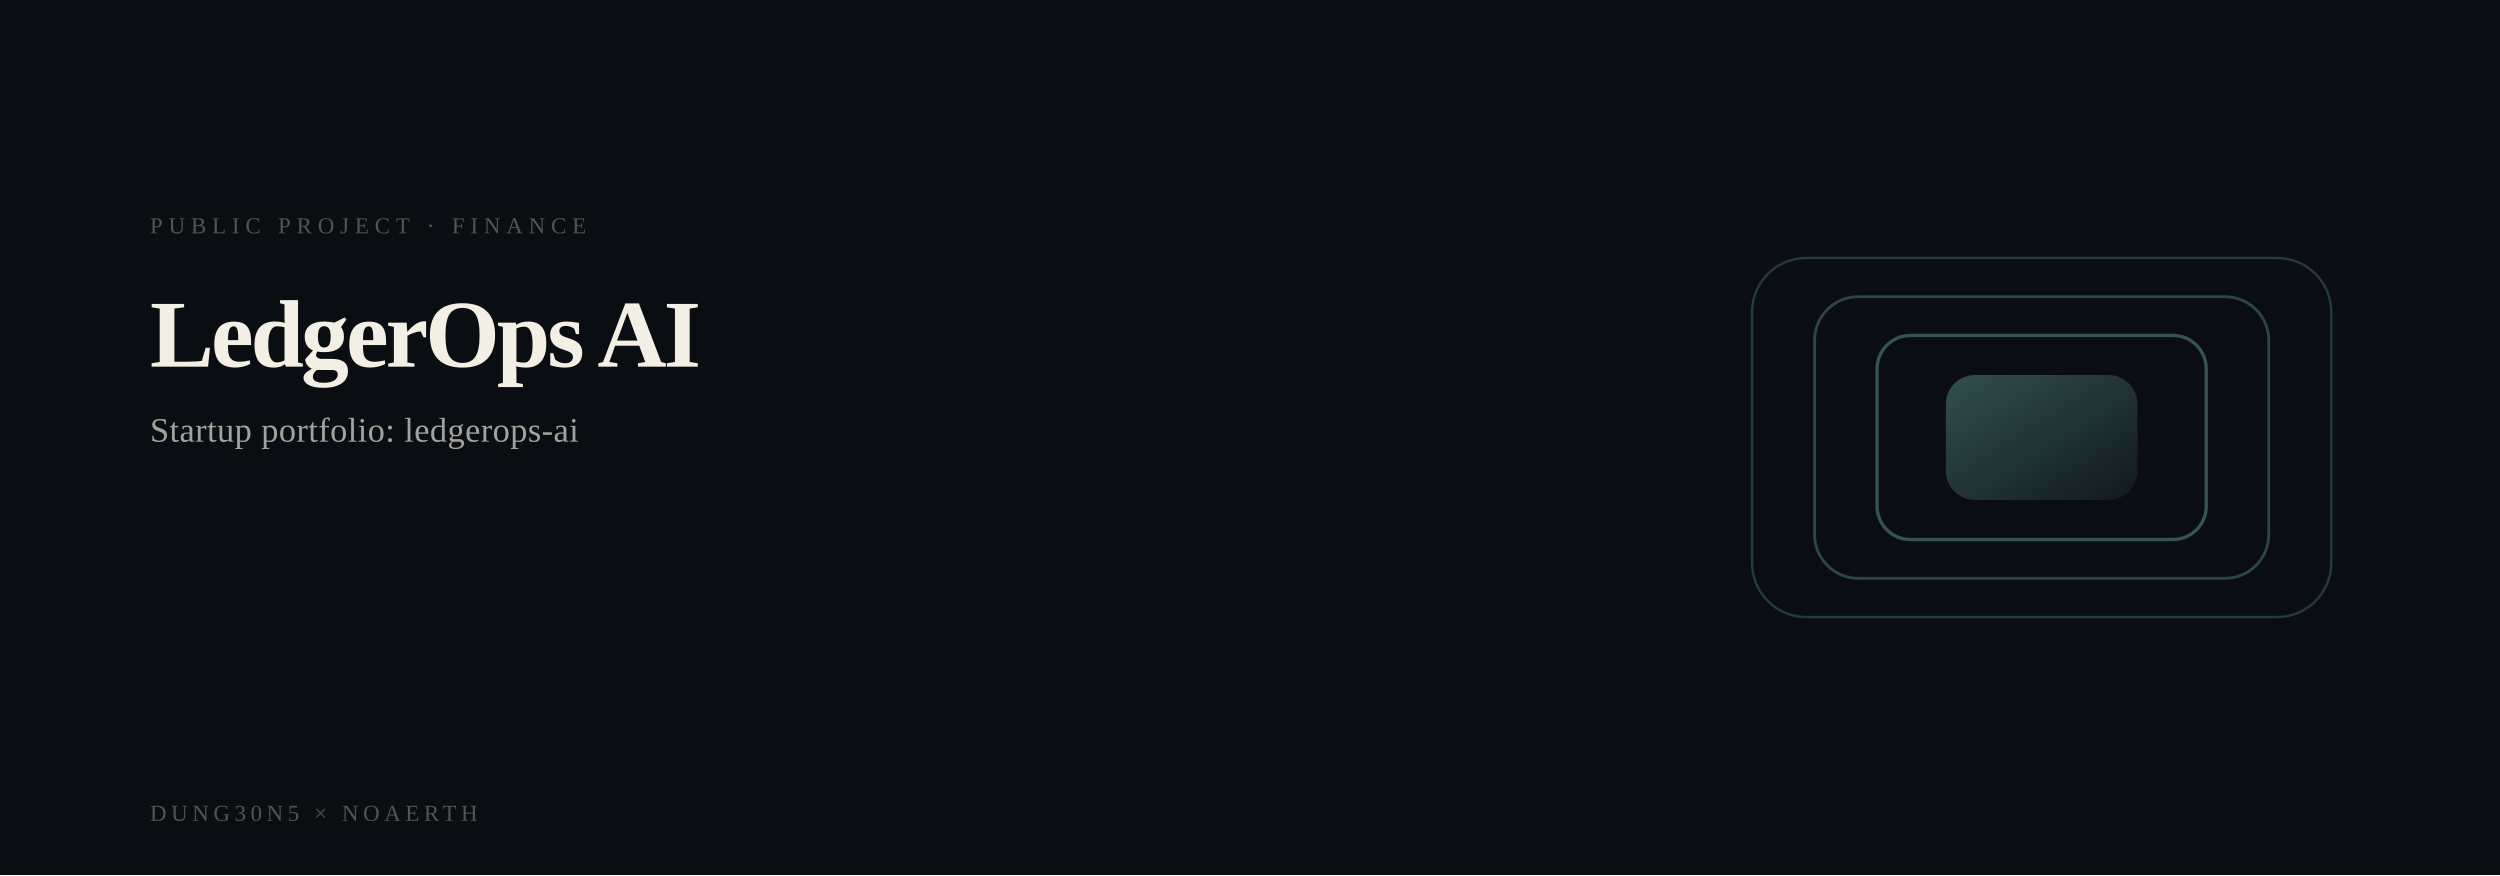
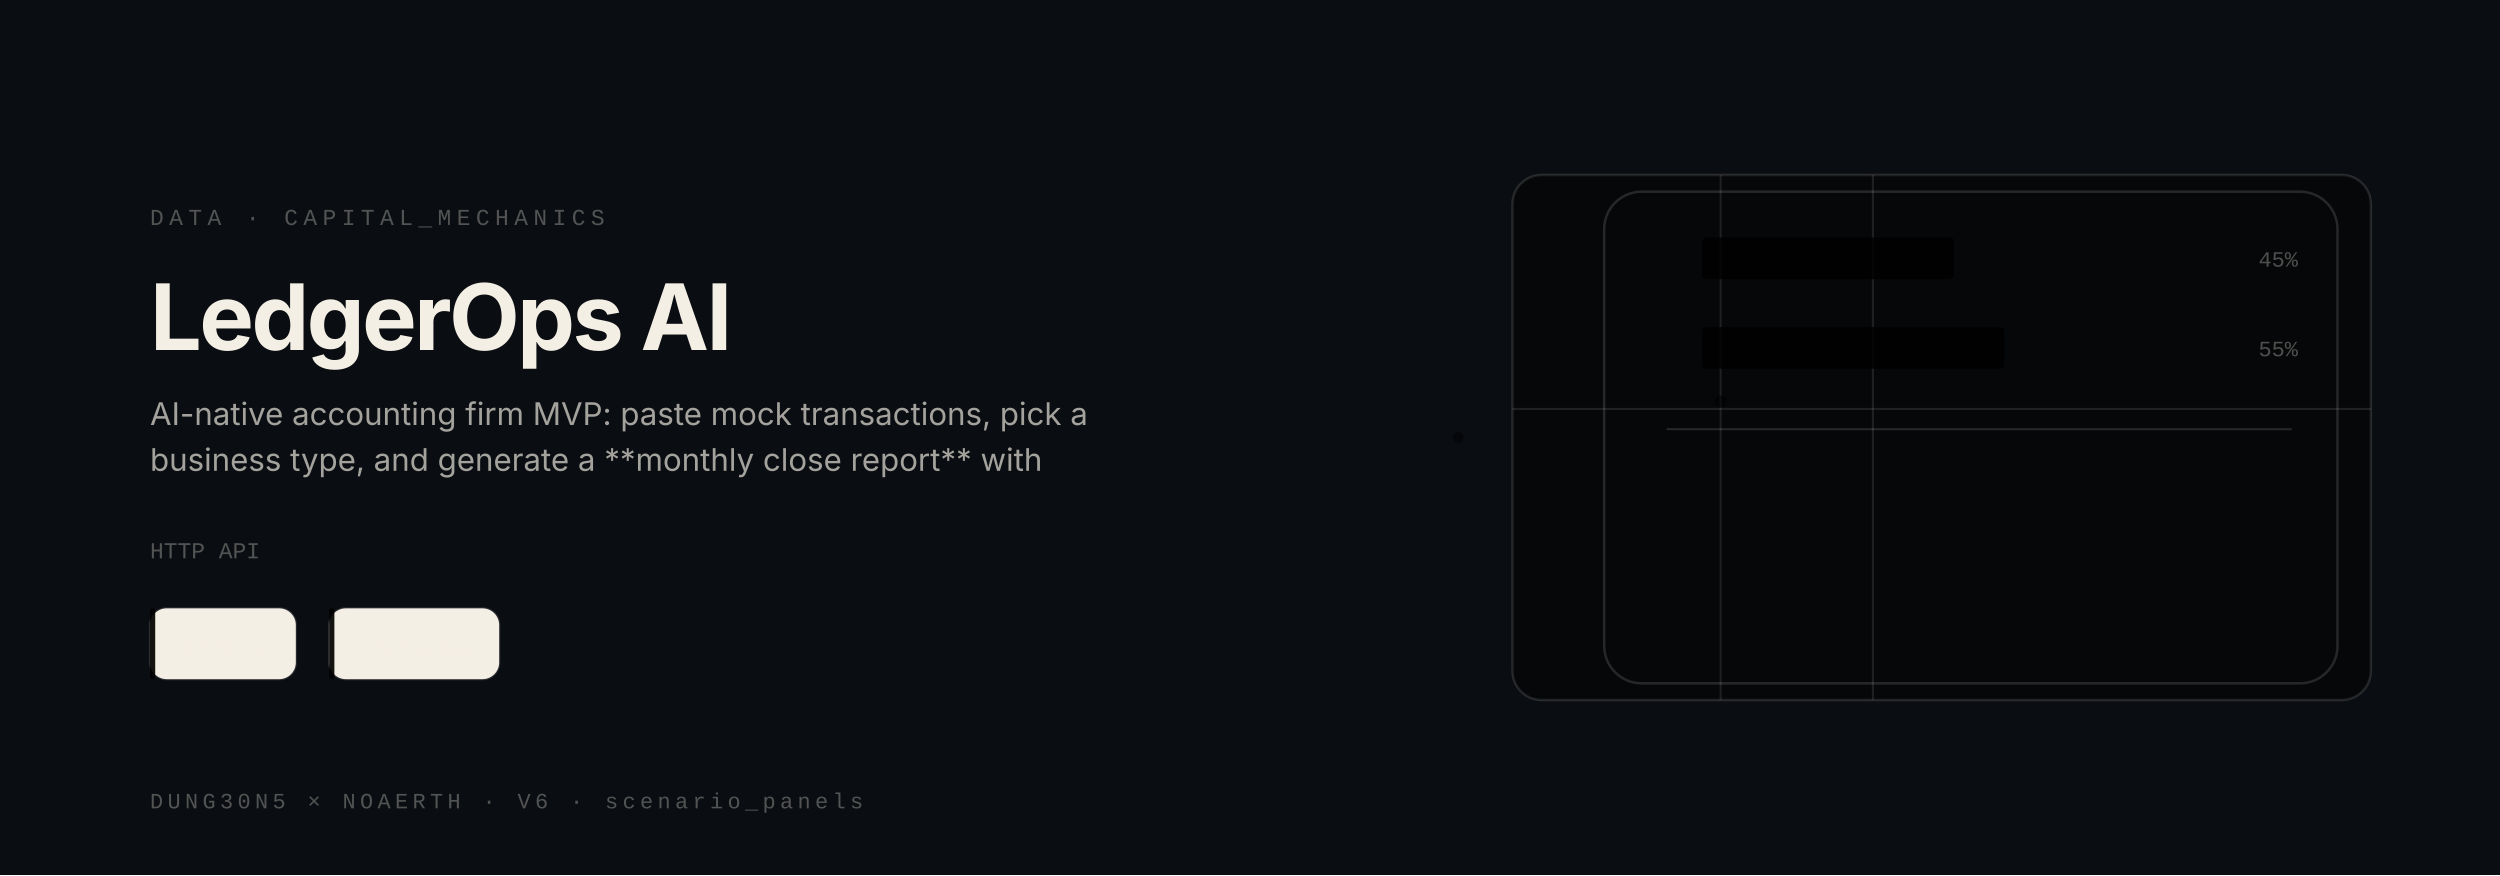
- <svg xmlns="http://www.w3.org/2000/svg" viewBox="0 0 1200 420" width="1200" height="420" role="img" aria-label="LedgerOps AI: ledger columns with allocation flow between them. Motion depicts capital enters, allocates across positions, and settles into an outcome.">
-   <defs>
-     <linearGradient id="hero-ledgerops-ai-dark-a" x1="0" y1="0" x2="1" y2="1">
-       <stop offset="0" stop-color="#7fd1c1" stop-opacity="0.85" />
-       <stop offset="1" stop-color="#7fd1c1" stop-opacity="0.15" />
-     </linearGradient>
-   </defs>
+ <svg xmlns="http://www.w3.org/2000/svg" viewBox="0 0 1200 420" width="1200" height="420" role="img" aria-label="LedgerOps AI: value enters, allocates across positions, and settles">
  <rect width="1200" height="420" fill="#0a0d12" />
-   <rect x="901" y="161.02" width="158" height="97.96" rx="16" fill="none" stroke="#7fd1c1" stroke-width="1.60" opacity="0.36" />
-   <rect x="871" y="142.42" width="218" height="135.16" rx="21" fill="none" stroke="#7fd1c1" stroke-width="1.38" opacity="0.29" />
-   <rect x="841" y="123.82" width="278" height="172.36" rx="26" fill="none" stroke="#7fd1c1" stroke-width="1.16" opacity="0.23" />
-   <rect x="934" y="180" width="92" height="60" rx="14" fill="url(#hero-ledgerops-ai-dark-a)" opacity="0.40" />
-   <text x="72" y="112" fill="#f4efe44f" font-size="11" letter-spacing="2.8">PUBLIC PROJECT · FINANCE</text>
-   <text x="72" y="176" fill="#f4efe4" font-size="46" font-weight="660" letter-spacing="-1.4">LedgerOps AI</text>
-   <text x="72" y="212" fill="#f4efe4a8" font-size="16.5" letter-spacing="0.2">Startup portfolio: ledgerops-ai</text>
-   <rect x="72" y="266" width="106" height="40" rx="9" fill="#f4efe4" fill-opacity="0.05" stroke="#f4efe424" stroke-width="1.1" opacity="0">
-     <animate attributeName="opacity" from="0" to="1" dur="0.5s" begin="0.50s" fill="freeze" />
-   </rect>
-   <rect x="72" y="266" width="2.5" height="40" rx="1.2" fill="#7fd1c1" opacity="0">
-     <animate attributeName="opacity" from="0" to="0.9" dur="0.5s" begin="0.50s" fill="freeze" />
-   </rect>
-   <text x="125" y="291" fill="#f4efe4" font-size="11.5" text-anchor="middle" font-family="ui-monospace,SFMono-Regular,Menlo,monospace" opacity="0">capital<animate attributeName="opacity" from="0" to="1" dur="0.5s" begin="0.65s" fill="freeze" />
-   </text>
-   <rect x="194" y="266" width="106" height="40" rx="9" fill="#f4efe4" fill-opacity="0.05" stroke="#f4efe424" stroke-width="1.1" opacity="0">
-     <animate attributeName="opacity" from="0" to="1" dur="0.5s" begin="1.00s" fill="freeze" />
-   </rect>
-   <rect x="194" y="266" width="2.5" height="40" rx="1.2" fill="#7fd1c1" opacity="0">
-     <animate attributeName="opacity" from="0" to="0.9" dur="0.5s" begin="1.00s" fill="freeze" />
-   </rect>
-   <text x="247" y="291" fill="#f4efe4" font-size="11.5" text-anchor="middle" font-family="ui-monospace,SFMono-Regular,Menlo,monospace" opacity="0">allocate<animate attributeName="opacity" from="0" to="1" dur="0.5s" begin="1.15s" fill="freeze" />
-   </text>
-   <rect x="316" y="266" width="106" height="40" rx="9" fill="#f4efe4" fill-opacity="0.05" stroke="#f4efe424" stroke-width="1.1" opacity="0">
-     <animate attributeName="opacity" from="0" to="1" dur="0.5s" begin="1.50s" fill="freeze" />
-   </rect>
-   <rect x="316" y="266" width="2.5" height="40" rx="1.2" fill="#7fd1c1" opacity="0">
-     <animate attributeName="opacity" from="0" to="0.9" dur="0.5s" begin="1.50s" fill="freeze" />
-   </rect>
-   <text x="369" y="291" fill="#f4efe4" font-size="11.5" text-anchor="middle" font-family="ui-monospace,SFMono-Regular,Menlo,monospace" opacity="0">mark<animate attributeName="opacity" from="0" to="1" dur="0.5s" begin="1.65s" fill="freeze" />
-   </text>
-   <rect x="438" y="266" width="106" height="40" rx="9" fill="#f4efe4" fill-opacity="0.05" stroke="#f4efe424" stroke-width="1.1" opacity="0">
-     <animate attributeName="opacity" from="0" to="1" dur="0.5s" begin="2.00s" fill="freeze" />
-   </rect>
-   <rect x="438" y="266" width="2.5" height="40" rx="1.2" fill="#e7c27a" opacity="0">
-     <animate attributeName="opacity" from="0" to="0.9" dur="0.5s" begin="2.00s" fill="freeze" />
-   </rect>
-   <text x="491" y="291" fill="#f4efe4" font-size="11.5" text-anchor="middle" font-family="ui-monospace,SFMono-Regular,Menlo,monospace" opacity="0">settle<animate attributeName="opacity" from="0" to="1" dur="0.5s" begin="2.15s" fill="freeze" />
-   </text>
-   <text x="72" y="394" fill="#f4efe44f" font-size="11" letter-spacing="2.2">DUNG30N5 × NOAERTH</text>
+   <text x="72" y="108" font-family="ui-monospace, SFMono-Regular, Menlo, Monaco, Consolas, 'Liberation Mono', monospace" font-size="11" letter-spacing="2.6" fill="#f4efe44f">DATA · CAPITAL_MECHANICS</text>
+   <text x="72" y="168" font-family="-apple-system, BlinkMacSystemFont, 'Segoe UI', Inter, Helvetica, Arial, sans-serif" font-size="44" font-weight="660" letter-spacing="-1.2" fill="#f4efe4">LedgerOps AI</text>
+   <text x="72" y="204" font-family="-apple-system, BlinkMacSystemFont, 'Segoe UI', Inter, Helvetica, Arial, sans-serif" font-size="15" fill="#f4efe4a8">AI-native accounting firm MVP: paste mock transactions, pick a</text>
+   <text x="72" y="226" font-family="-apple-system, BlinkMacSystemFont, 'Segoe UI', Inter, Helvetica, Arial, sans-serif" font-size="15" fill="#f4efe4a8">business type, and generate a **monthly close report** with</text>
+   <text x="72" y="268" font-family="ui-monospace, SFMono-Regular, Menlo, Monaco, Consolas, 'Liberation Mono', monospace" font-size="11" fill="#f4efe44f">HTTP API</text>
+   <rect x="72.0" y="292.0" width="70.0" height="34.0" rx="8" fill="#f4efe4" stroke="#f4efe424" stroke-width="1.1" />
+   <rect x="72.0" y="292.0" width="2.5" height="34.0" rx="1.2" fill="amber" opacity="0.92" />
+   <text x="107.0" y="314" font-family="ui-monospace, SFMono-Regular, Menlo, Monaco, Consolas, 'Liberation Mono', monospace" font-size="11" fill="#f4efe4" fill-opacity="0.82" text-anchor="middle">closes</text>
+   <rect x="158.0" y="292.0" width="81.6" height="34.0" rx="8" fill="#f4efe4" stroke="#f4efe424" stroke-width="1.1" />
+   <rect x="158.0" y="292.0" width="2.5" height="34.0" rx="1.2" fill="mint" opacity="0.92" />
+   <text x="198.8" y="314" font-family="ui-monospace, SFMono-Regular, Menlo, Monaco, Consolas, 'Liberation Mono', monospace" font-size="11" fill="#f4efe4" fill-opacity="0.82" text-anchor="middle">closes/[id]</text>
+   <rect x="726.0" y="84.0" width="412.0" height="252.0" rx="14" fill="amber" fill-opacity="0.34" />
+   <line x1="740.0" y1="85.0" x2="1124.0" y2="85.0" stroke="amber" stroke-width="1.6" opacity="0.4" />
+   <rect x="726.0" y="84.0" width="412.0" height="252.0" rx="14" fill="none" stroke="#f4efe424" stroke-width="1.2" />
+   <line x1="825.9" y1="84.0" x2="825.9" y2="336.0" stroke="#f4efe424" stroke-width="1" />
+   <line x1="899.0" y1="84.0" x2="899.0" y2="336.0" stroke="#f4efe424" stroke-width="1" />
+   <line x1="726.0" y1="196.3" x2="1138.0" y2="196.3" stroke="#f4efe424" stroke-width="1" />
+   <circle cx="825.9" cy="192.7" r="3" fill="amber" opacity="0.55" />
+   <rect x="726.0" y="84.0" width="412.0" height="252.0" rx="14" fill="#000" fill-opacity="0.22" />
+   <path d="M1095.0 302.0 l9 -9 l9 9 l-9 9 z" fill="none" stroke="mint" stroke-width="1.4" opacity="0.6" />
+   <rect x="770" y="92" width="352" height="236" rx="18" fill="none" stroke="#f4efe424" stroke-width="1.2" />
+   <rect x="817.0" y="114.0" width="120.9" height="20.0" rx="2" fill="mint" opacity="0.82" />
+   <text x="1103" y="128" font-family="ui-monospace, SFMono-Regular, Menlo, Monaco, Consolas, 'Liberation Mono', monospace" font-size="10.5" fill="#f4efe44f" text-anchor="end">45%</text>
+   <rect x="817.0" y="157.0" width="145.1" height="20.0" rx="2" fill="amber" opacity="0.82" />
+   <text x="1103" y="171" font-family="ui-monospace, SFMono-Regular, Menlo, Monaco, Consolas, 'Liberation Mono', monospace" font-size="10.5" fill="#f4efe44f" text-anchor="end">55%</text>
+   <line x1="800" y1="206" x2="1100" y2="206" stroke="#f4efe424" stroke-width="1" />
+   <circle cx="700.0" cy="210.0" r="2.6" fill="amber" opacity="0.5" />
+   <text x="72" y="388" font-family="ui-monospace, SFMono-Regular, Menlo, Monaco, Consolas, 'Liberation Mono', monospace" font-size="10.5" letter-spacing="2.1" fill="#f4efe44f">DUNG30N5 × NOAERTH · V6 · scenario_panels</text>
</svg>
